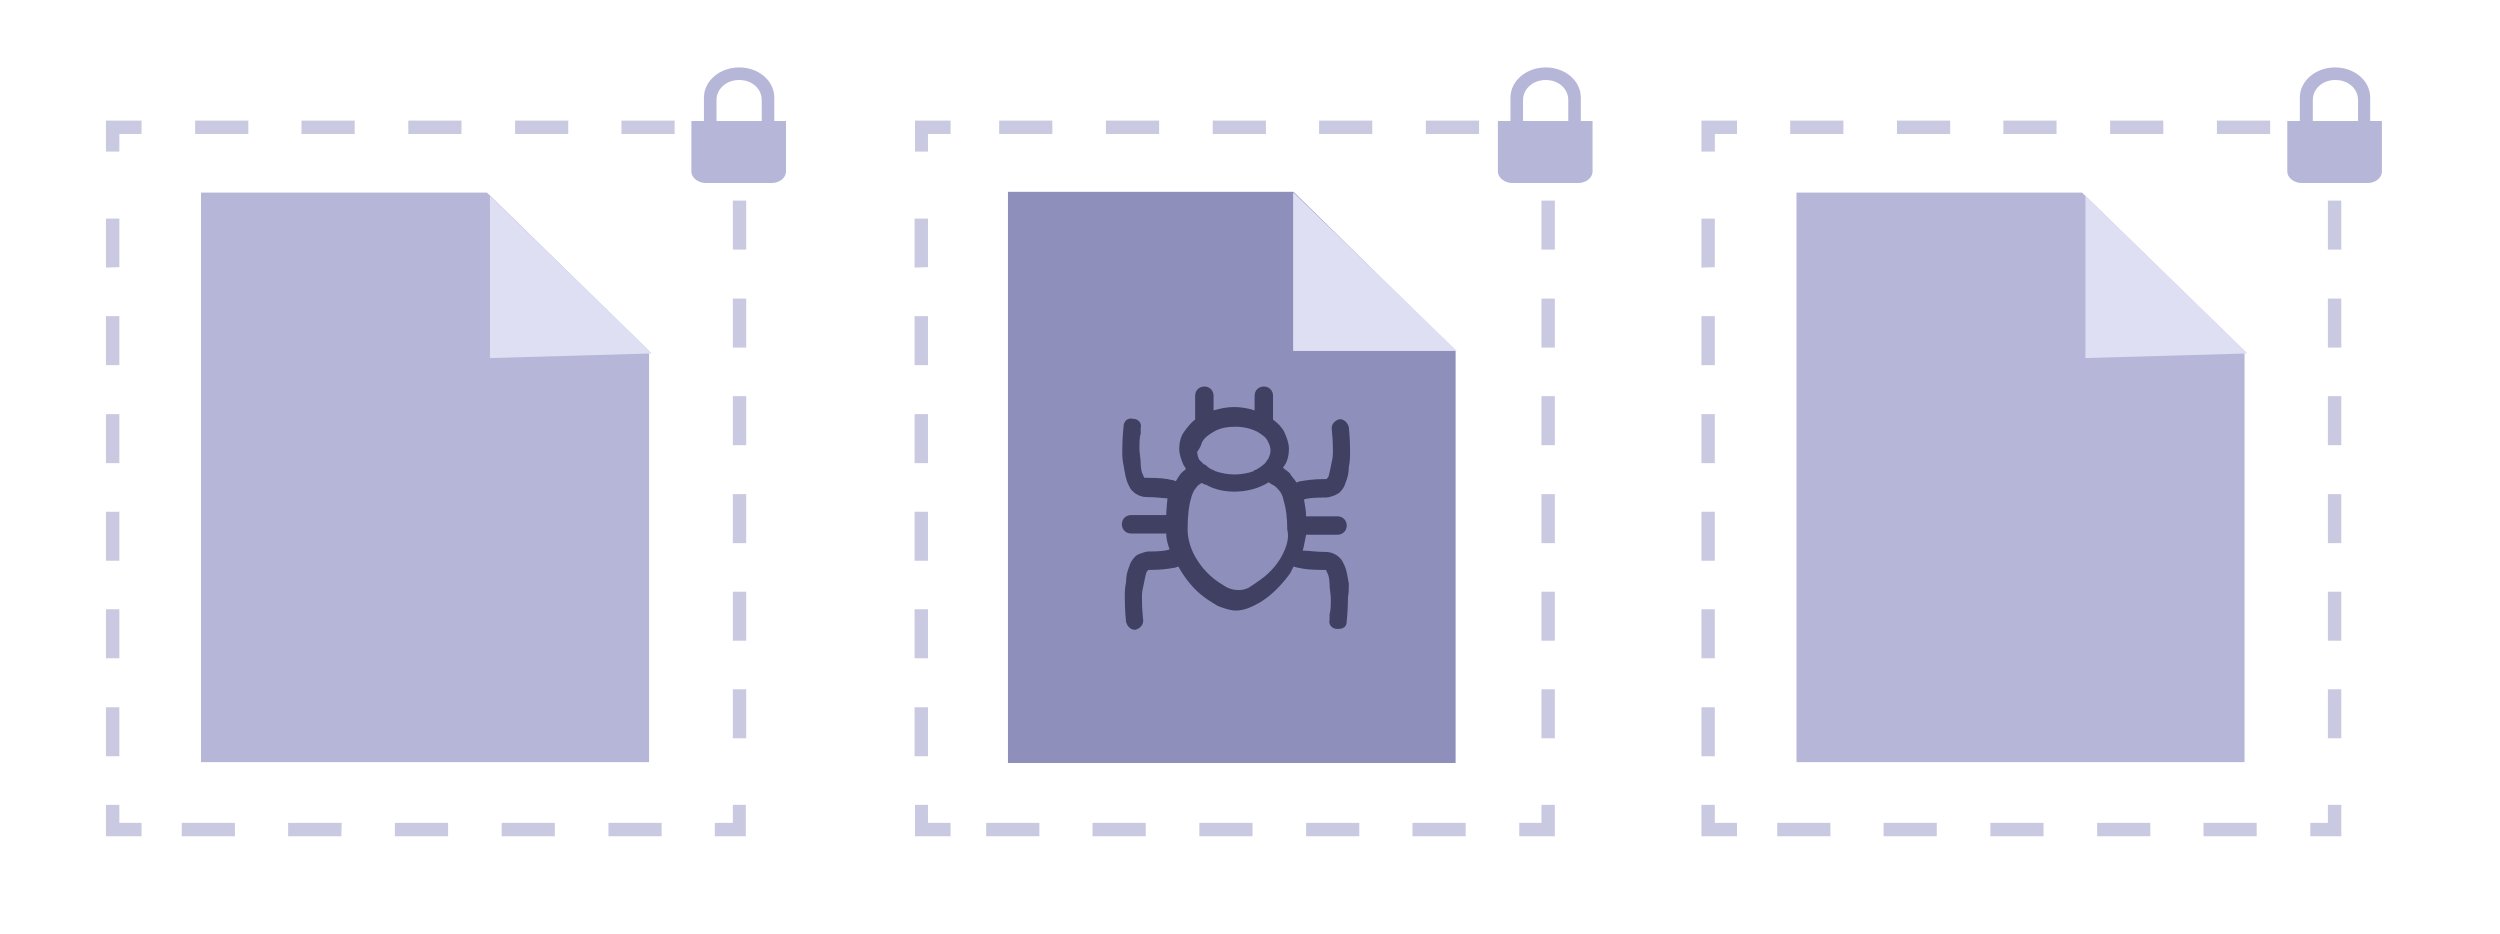
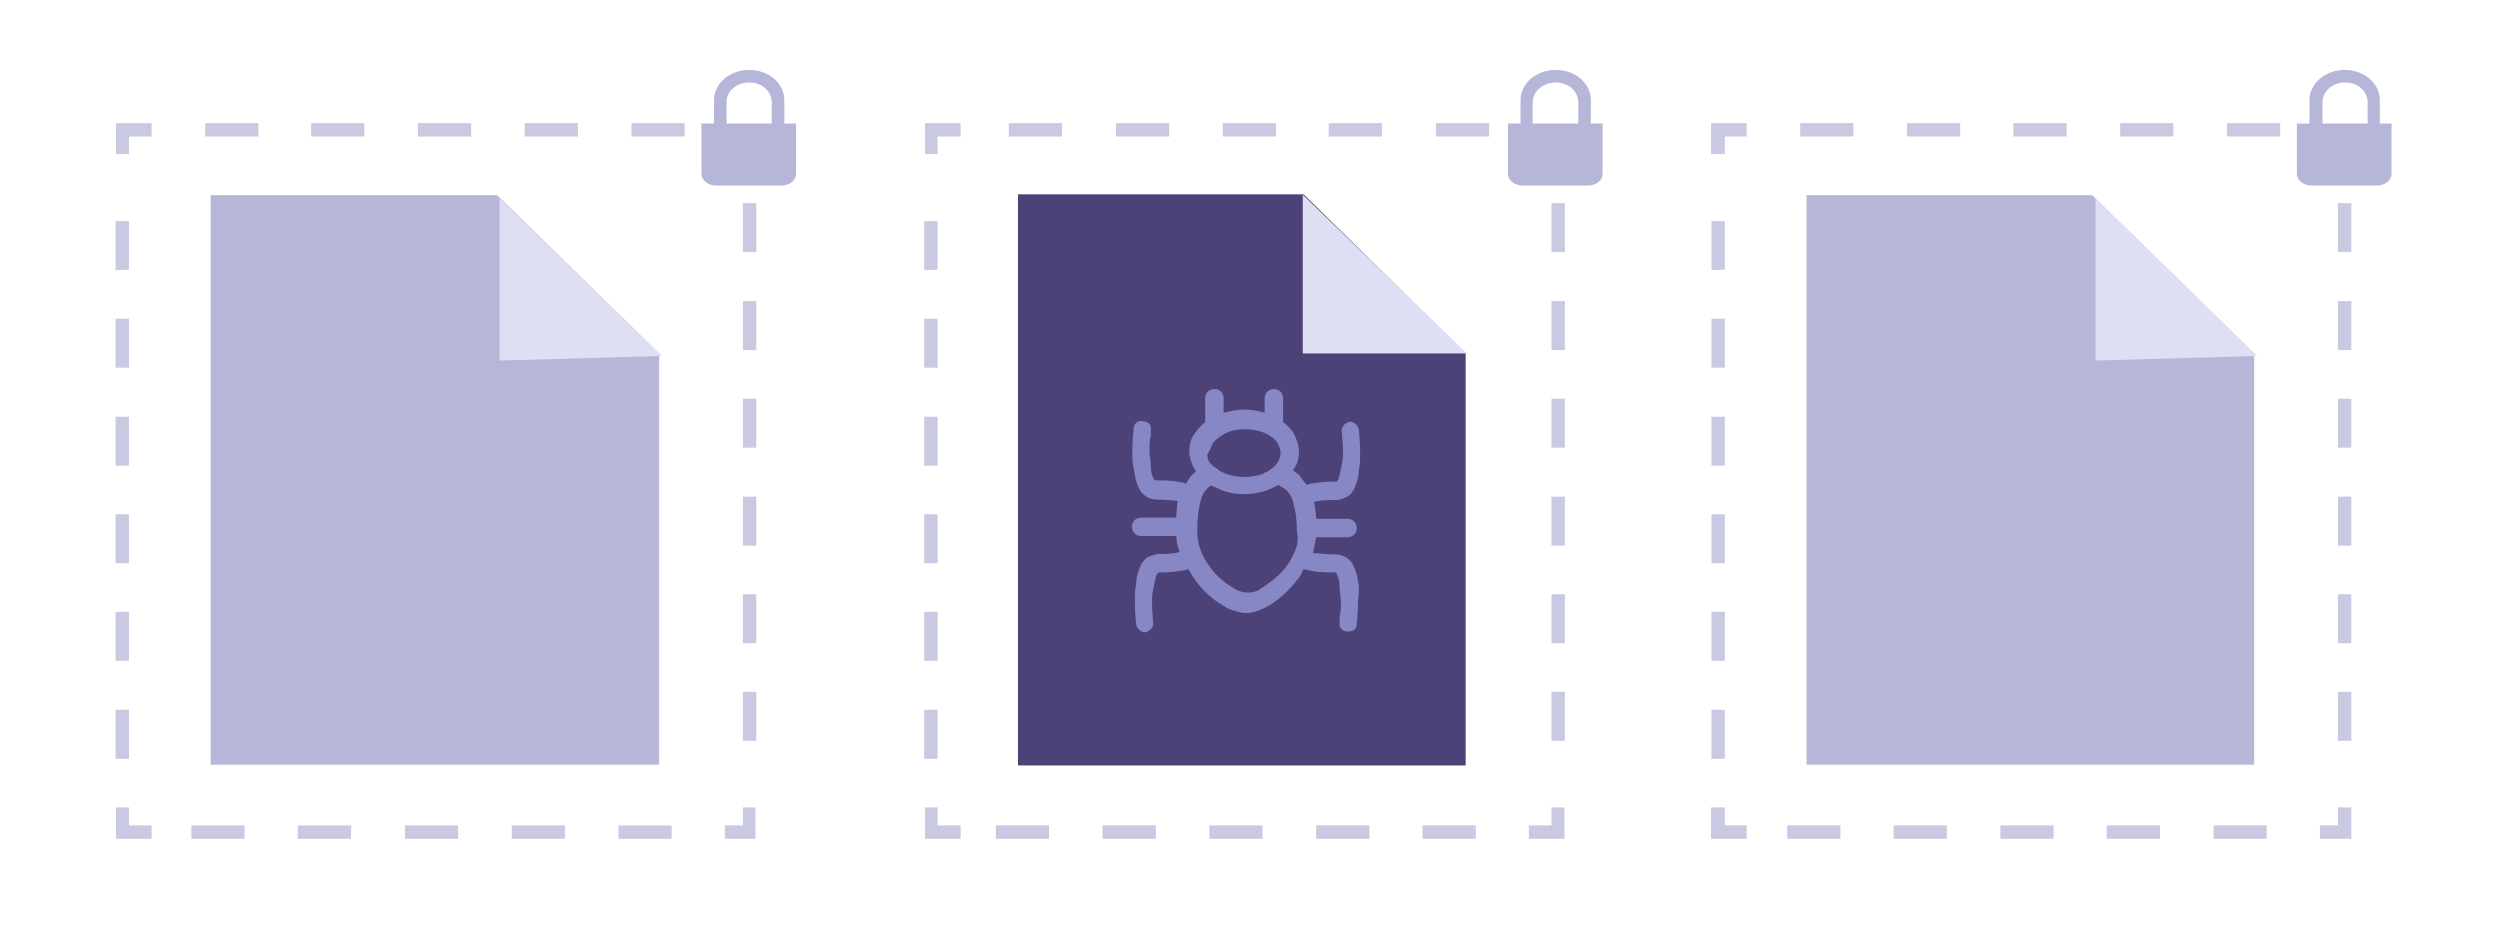
- <svg xmlns="http://www.w3.org/2000/svg" version="1.1" id="Layer_1" x="0px" y="0px" viewBox="-181 169 597 223" style="enable-background:new -181 169 597 223;" xml:space="preserve">
+ <svg xmlns="http://www.w3.org/2000/svg" version="1.1" id="Layer_1" x="0px" y="0px" viewBox="0 0 597 223" style="enable-background:new 0 0 597 223;" xml:space="preserve">
  <style type="text/css">
	.st0{fill:#B6B6D8;}
	.st1{fill:#DFDFF4;}
- 	.st2{fill:#8F8FBC;}
+ 	.st2{fill:#4C4277;}
	.st3{fill:#C9C9E2;}
- 	.st4{fill:#404063;}
+ 	.st4{fill:#8787C6;}
</style>
  <g>
    <g>
-       <polygon class="st0" points="-64.7,215 -133,215 -133,351 -26,351 -26,252.8   " />
+       <polygon class="st0" points="118.7,46.6 50.3,46.6 50.3,182.6 157.4,182.6 157.4,84.4   " />
    </g>
-     <polygon class="st1" points="-64,254.5 -25.3,253.4 -64,215.8  " />
+     <polygon class="st1" points="119.3,86.1 158.1,85 119.3,47.4  " />
  </g>
  <g>
    <g>
-       <polygon class="st0" points="316.2,215 248,215 248,351 355,351 355,252.8   " />
+       <polygon class="st0" points="499.6,46.6 431.4,46.6 431.4,182.6 538.3,182.6 538.3,84.4   " />
    </g>
-     <polygon class="st1" points="317,254.5 355.7,253.4 317,215.8  " />
+     <polygon class="st1" points="500.4,86.1 539,85 500.4,47.4  " />
  </g>
  <g>
-     <polygon class="st2" points="127.9,214.8 59.7,214.8 59.7,351.2 166.6,351.2 166.6,252.8  " />
-     <polygon class="st1" points="127.8,252.8 166.9,252.8 127.8,214.9  " />
+     <polygon class="st2" points="311.3,46.4 243.1,46.4 243.1,182.8 350,182.8 350,84.4  " />
+     <polygon class="st1" points="311.1,84.4 350.3,84.4 311.1,46.5  " />
  </g>
  <g>
-     <polygon class="st3" points="-6,361.2 -6,365.5 -10.3,365.5 -10.3,368.7 -2.9,368.7 -2.9,361.2  " />
-     <path class="st3" d="M-124.9,365.5h-12.7v3.2h12.7C-124.9,368.7-124.9,365.5-124.9,365.5z M-99.4,365.5h-12.8v3.2h12.7L-99.4,365.5   L-99.4,365.5z M-74,365.5h-12.7v3.2H-74V365.5z M-48.5,365.5h-12.7v3.2h12.7V365.5z M-23,365.5h-12.7v3.2H-23V365.5z" />
-     <polygon class="st3" points="-147.2,365.5 -152.5,365.5 -152.5,361.2 -155.7,361.2 -155.7,368.7 -147.2,368.7  " />
-     <path class="st3" d="M-152.5,232.8v-11.6h-3.2v11.7L-152.5,232.8L-152.5,232.8z M-152.5,256.2v-11.7h-3.2v11.7H-152.5z    M-152.5,279.5v-11.6h-3.2v11.7h3.2V279.5z M-152.5,302.9v-11.7h-3.2v11.7H-152.5z M-152.5,326.2v-11.7h-3.2v11.7H-152.5z    M-152.5,349.6v-11.7h-3.2v11.7H-152.5z" />
-     <polygon class="st3" points="-152.5,205.2 -152.5,201 -147.2,201 -147.2,197.8 -155.7,197.8 -155.7,205.2  " />
-     <path class="st3" d="M-32.6,201h12.7v-3.2h-12.7V201z M-58,201h12.7v-3.2H-58V201z M-83.5,201h12.7v-3.2h-12.7V201z M-109,201h12.7   v-3.2H-109V201z M-134.4,201h12.7v-3.2h-12.7V201z" />
-     <path class="st3" d="M-6,333.6v11.7h3.2v-11.7H-6z M-6,310.3V322h3.2v-11.7H-6z M-6,287v11.7h3.2V287H-6z M-6,263.6v11.7h3.2v-11.7   H-6z M-6,240.3V252h3.2v-11.7H-6z M-6,216.9v11.7h3.2v-11.7H-6z" />
-     <polygon class="st3" points="374.9,361.2 374.9,365.5 370.7,365.5 370.7,368.7 378.1,368.7 378.1,361.2  " />
-     <path class="st3" d="M256.1,365.5h-12.7v3.2h12.7V365.5z M281.5,365.5h-12.7v3.2h12.7V365.5z M307,365.5h-12.7v3.2H307V365.5z    M332.5,365.5h-12.7v3.2h12.7V365.5z M357.9,365.5h-12.7v3.2h12.7V365.5z" />
-     <polygon class="st3" points="233.8,365.5 228.5,365.5 228.5,361.2 225.3,361.2 225.3,368.7 233.8,368.7  " />
-     <path class="st3" d="M228.5,232.8v-11.6h-3.2v11.7L228.5,232.8L228.5,232.8z M228.5,256.2v-11.7h-3.2v11.7H228.5z M228.5,279.5   v-11.6h-3.2v11.7h3.2V279.5z M228.5,302.9v-11.7h-3.2v11.7H228.5z M228.5,326.2v-11.7h-3.2v11.7H228.5z M228.5,349.6v-11.7h-3.2   v11.7H228.5z" />
-     <polygon class="st3" points="228.5,205.2 228.5,201 233.8,201 233.8,197.8 225.3,197.8 225.3,205.2  " />
-     <path class="st3" d="M348.4,201h12.7v-3.2h-12.7V201z M322.9,201h12.7v-3.2h-12.7L322.9,201L322.9,201z M297.4,201h12.7v-3.2h-12.7   V201z M272,201h12.7v-3.2H272V201z M246.5,201h12.7v-3.2h-12.7V201z" />
-     <path class="st3" d="M374.9,333.6v11.7h3.2v-11.7H374.9z M374.9,310.3V322h3.2v-11.7H374.9z M374.9,287v11.7h3.2V287H374.9z    M374.9,263.6v11.7h3.2v-11.7H374.9z M374.9,240.3V252h3.2v-11.7H374.9z M374.9,216.9v11.7h3.2v-11.7H374.9z" />
-     <polygon class="st3" points="187.1,361.2 187.1,365.5 181.8,365.5 181.8,368.7 190.3,368.7 190.3,361.2  " />
-     <path class="st3" d="M67.2,365.5H54.5v3.2h12.7V365.5z M92.6,365.5H79.9v3.2h12.7V365.5z M118.1,365.5h-12.7v3.2h12.7V365.5z    M143.6,365.5h-12.7v3.2h12.7V365.5z M169,365.5h-12.7v3.2H169V365.5z" />
-     <polygon class="st3" points="46,365.5 40.6,365.5 40.6,361.2 37.5,361.2 37.5,368.7 46,368.7  " />
-     <path class="st3" d="M40.6,232.8v-11.6h-3.2v11.7L40.6,232.8L40.6,232.8z M40.6,256.2v-11.7h-3.2v11.7H40.6z M40.6,279.5v-11.6   h-3.2v11.7h3.2V279.5z M40.6,302.9v-11.7h-3.2v11.7H40.6z M40.6,326.2v-11.7h-3.2v11.7H40.6z M40.6,349.6v-11.7h-3.2v11.7H40.6z" />
-     <polygon class="st3" points="40.6,205.2 40.6,201 46,201 46,197.8 37.5,197.8 37.5,205.2  " />
-     <path class="st3" d="M159.5,201h12.7v-3.2h-12.7V201z M134,201h12.7v-3.2H134V201z M108.6,201h12.7v-3.2h-12.7V201z M83.1,201h12.7   v-3.2H83.1V201z M57.6,201h12.7v-3.2H57.6V201z" />
-     <path class="st3" d="M187.1,333.6v11.7h3.2v-11.7H187.1z M187.1,310.3V322h3.2v-11.7H187.1z M187.1,287v11.7h3.2V287H187.1z    M187.1,263.6v11.7h3.2v-11.7H187.1z M187.1,240.3V252h3.2v-11.7H187.1z M187.1,216.9v11.7h3.2v-11.7H187.1z" />
+     <polygon class="st3" points="177.4,192.8 177.4,197.1 173.1,197.1 173.1,200.3 180.4,200.3 180.4,192.8  " />
+     <path class="st3" d="M58.4,197.1H45.7v3.2h12.7C58.4,200.3,58.4,197.1,58.4,197.1z M83.9,197.1H71.1v3.2h12.7L83.9,197.1   L83.9,197.1z M109.3,197.1H96.7v3.2h12.7V197.1z M134.9,197.1h-12.7v3.2h12.7V197.1z M160.4,197.1h-12.7v3.2h12.7V197.1z" />
+     <polygon class="st3" points="36.2,197.1 30.8,197.1 30.8,192.8 27.7,192.8 27.7,200.3 36.2,200.3  " />
+     <path class="st3" d="M30.8,64.4V52.8h-3.2v11.7L30.8,64.4L30.8,64.4z M30.8,87.8V76.1h-3.2v11.7H30.8z M30.8,111.1V99.5h-3.2v11.7   h3.2V111.1z M30.8,134.5v-11.7h-3.2v11.7H30.8z M30.8,157.8v-11.7h-3.2v11.7H30.8z M30.8,181.2v-11.7h-3.2v11.7H30.8z" />
+     <polygon class="st3" points="30.8,36.8 30.8,32.6 36.2,32.6 36.2,29.4 27.7,29.4 27.7,36.8  " />
+     <path class="st3" d="M150.8,32.6h12.7v-3.2h-12.7V32.6z M125.3,32.6h12.7v-3.2h-12.7V32.6z M99.8,32.6h12.7v-3.2H99.8V32.6z    M74.3,32.6H87v-3.2H74.3V32.6z M49,32.6h12.7v-3.2H49V32.6z" />
+     <path class="st3" d="M177.4,165.2v11.7h3.2v-11.7H177.4z M177.4,141.9v11.7h3.2v-11.7H177.4z M177.4,118.6v11.7h3.2v-11.7H177.4z    M177.4,95.2v11.7h3.2V95.2H177.4z M177.4,71.9v11.7h3.2V71.9H177.4z M177.4,48.5v11.7h3.2V48.5H177.4z" />
+     <polygon class="st3" points="558.3,192.8 558.3,197.1 554,197.1 554,200.3 561.5,200.3 561.5,192.8  " />
+     <path class="st3" d="M439.5,197.1h-12.7v3.2h12.7V197.1z M464.9,197.1h-12.7v3.2h12.7V197.1z M490.4,197.1h-12.7v3.2h12.7V197.1z    M515.8,197.1h-12.7v3.2h12.7V197.1z M541.3,197.1h-12.7v3.2h12.7V197.1z" />
+     <polygon class="st3" points="417.1,197.1 411.9,197.1 411.9,192.8 408.6,192.8 408.6,200.3 417.1,200.3  " />
+     <path class="st3" d="M411.9,64.4V52.8h-3.2v11.7L411.9,64.4L411.9,64.4z M411.9,87.8V76.1h-3.2v11.7H411.9z M411.9,111.1V99.5h-3.2   v11.7h3.2V111.1z M411.9,134.5v-11.7h-3.2v11.7H411.9z M411.9,157.8v-11.7h-3.2v11.7H411.9z M411.9,181.2v-11.7h-3.2v11.7H411.9z" />
+     <polygon class="st3" points="411.9,36.8 411.9,32.6 417.1,32.6 417.1,29.4 408.6,29.4 408.6,36.8  " />
+     <path class="st3" d="M531.8,32.6h12.7v-3.2h-12.7V32.6z M506.3,32.6H519v-3.2h-12.7V32.6L506.3,32.6z M480.8,32.6h12.7v-3.2h-12.7   V32.6z M455.4,32.6h12.7v-3.2h-12.7V32.6z M429.9,32.6h12.7v-3.2h-12.7V32.6L429.9,32.6z" />
+     <path class="st3" d="M558.3,165.2v11.7h3.2v-11.7H558.3z M558.3,141.9v11.7h3.2v-11.7H558.3z M558.3,118.6v11.7h3.2v-11.7H558.3z    M558.3,95.2v11.7h3.2V95.2H558.3z M558.3,71.9v11.7h3.2V71.9H558.3z M558.3,48.5v11.7h3.2V48.5H558.3z" />
+     <polygon class="st3" points="370.5,192.8 370.5,197.1 365.1,197.1 365.1,200.3 373.6,200.3 373.6,192.8  " />
+     <path class="st3" d="M250.5,197.1h-12.7v3.2h12.7V197.1z M276,197.1h-12.7v3.2H276V197.1z M301.5,197.1h-12.7v3.2h12.7V197.1z    M327,197.1h-12.7v3.2H327V197.1z M352.4,197.1h-12.7v3.2h12.7V197.1z" />
+     <polygon class="st3" points="229.4,197.1 223.9,197.1 223.9,192.8 220.9,192.8 220.9,200.3 229.4,200.3  " />
+     <path class="st3" d="M223.9,64.4V52.8h-3.2v11.7L223.9,64.4L223.9,64.4z M223.9,87.8V76.1h-3.2v11.7H223.9z M223.9,111.1V99.5h-3.2   v11.7h3.2V111.1z M223.9,134.5v-11.7h-3.2v11.7H223.9z M223.9,157.8v-11.7h-3.2v11.7H223.9z M223.9,181.2v-11.7h-3.2v11.7H223.9z" />
+     <polygon class="st3" points="223.9,36.8 223.9,32.6 229.4,32.6 229.4,29.4 220.9,29.4 220.9,36.8  " />
+     <path class="st3" d="M342.9,32.6h12.7v-3.2h-12.7V32.6z M317.4,32.6H330v-3.2h-12.7V32.6z M292,32.6h12.7v-3.2H292V32.6z    M266.5,32.6h12.7v-3.2h-12.7V32.6z M240.9,32.6h12.7v-3.2h-12.7V32.6z" />
+     <path class="st3" d="M370.5,165.2v11.7h3.2v-11.7H370.5z M370.5,141.9v11.7h3.2v-11.7H370.5z M370.5,118.6v11.7h3.2v-11.7H370.5z    M370.5,95.2v11.7h3.2V95.2H370.5z M370.5,71.9v11.7h3.2V71.9H370.5z M370.5,48.5v11.7h3.2V48.5H370.5z" />
  </g>
  <g>
-     <path class="st4" d="M141.1,308.4c-0.3-1.6-0.5-3.5-1.3-4.9c-0.3-0.8-0.8-1.3-1.6-1.9c-0.8-0.5-1.6-0.8-2.7-0.8   c-2.4,0-4-0.3-4.9-0.3c-0.3,0-0.3,0-0.5,0c0.3-1.1,0.5-2.4,0.8-3.8h7.5c1.1,0,2.2-0.8,2.2-2.2c0-1.1-0.8-2.2-2.2-2.2h-7.5   c0-1.3-0.3-2.7-0.5-4c0.5-0.3,2.2-0.5,5.4-0.5c0.5,0,1.3-0.3,1.9-0.5c0.5-0.3,1.1-0.5,1.3-0.8c0.5-0.5,1.1-1.3,1.3-2.2   c0.5-1.1,0.8-2.4,0.8-3.8c0.3-1.3,0.3-2.7,0.3-3.8c0-3-0.3-5.7-0.3-5.7c-0.3-1.1-1.1-1.9-2.2-1.9c-1.1,0.3-1.9,1.1-1.9,2.2l0,0l0,0   c0,0.3,0.3,2.4,0.3,5.1c0,1.1,0,1.9-0.3,3c-0.3,1.3-0.5,2.7-0.8,3.5c-0.3,0.3-0.3,0.5-0.5,0.5c0,0,0,0-0.3,0   c-2.7,0-4.6,0.3-5.7,0.5c-0.5,0-0.8,0.3-1.1,0.3c-0.5-0.8-1.1-1.3-1.6-2.2c-0.5-0.5-1.1-0.8-1.6-1.3c0-0.3,0.3-0.3,0.3-0.5   c0.8-1.1,1.1-2.7,1.1-4c0-1.3-0.5-2.7-1.1-4c-0.5-1.1-1.6-2.2-2.7-3v-5.7c0-1.1-0.8-2.2-2.2-2.2c-1.1,0-2.2,0.8-2.2,2.2v3.5   c-1.6-0.5-3.2-0.8-4.9-0.8c-1.6,0-3.2,0.3-4.9,0.8v-3.5c0-1.1-0.8-2.2-2.2-2.2c-1.1,0-2.2,0.8-2.2,2.2v5.7c-1.1,0.8-1.9,1.9-2.7,3   c-0.8,1.1-1.1,2.7-1.1,4c0,1.3,0.5,2.7,1.1,4c0.3,0.3,0.3,0.5,0.5,0.8c-0.5,0.5-1.1,0.8-1.6,1.6c-0.3,0.5-0.5,0.8-0.8,1.3   c-0.3,0-0.5-0.3-1.1-0.3c-1.1-0.3-3-0.5-5.7-0.5h-0.3c0,0,0,0-0.3,0s-0.3-0.5-0.5-0.8c-0.3-0.5-0.5-1.6-0.5-2.7s-0.3-2.2-0.3-3.5   c0-1.3,0-2.7,0.3-3.5c0-0.5,0-0.8,0-1.1v-0.3l0,0l0,0c0.3-1.1-0.5-2.2-1.9-2.2c-1.1-0.3-2.2,0.5-2.2,1.9l0,0c0,0-0.3,2.7-0.3,5.7   c0,1.1,0,2.2,0.3,3.5c0.3,1.6,0.5,3.5,1.3,4.9c0.3,0.8,0.8,1.3,1.6,1.9c0.8,0.5,1.6,0.8,2.7,0.8c2.4,0,4,0.3,4.9,0.3   c0,0-0.3,2.7-0.3,4h-8.4c-1.1,0-2.2,0.8-2.2,2.2c0,1.1,0.8,2.2,2.2,2.2h8.4c0,1.3,0.3,2.4,0.8,3.8c-0.8,0.3-2.2,0.5-5.1,0.5   c-0.5,0-1.3,0.3-1.9,0.5c-0.6,0.2-1.1,0.5-1.3,0.8c-0.5,0.5-1.1,1.3-1.3,2.2c-0.5,1.1-0.8,2.4-0.8,3.8c-0.3,1.3-0.3,2.7-0.3,3.8   c0,3,0.3,5.7,0.3,5.7c0.3,1.1,1.1,1.9,2.2,1.9c1.1-0.3,1.9-1.1,1.9-2.2l0,0l0,0c0-0.3-0.3-2.4-0.3-5.1c0-1.1,0-1.9,0.3-3   c0.3-1.3,0.5-2.7,0.8-3.5c0.3-0.3,0.3-0.5,0.5-0.5c0,0,0,0,0.3,0c2.7,0,4.6-0.3,5.7-0.5c0.5,0,0.8-0.3,1.1-0.3   c1.3,2.4,3.2,4.9,5.4,6.7c1.3,1.1,2.7,1.9,4,2.7c1.3,0.5,3,1.1,4.3,1.1c1.9,0,3.8-0.8,5.7-1.9c2.7-1.6,5.1-4,7.3-7   c0.3-0.5,0.5-1.1,0.8-1.6c0.3,0,0.8,0.3,1.3,0.3c1.1,0.3,3,0.5,5.7,0.5h0.3c0,0,0,0,0.3,0s0.3,0.5,0.5,0.8c0.3,0.5,0.5,1.6,0.5,2.7   c0,1.1,0.3,2.2,0.3,3.5c0,1.3,0,2.7-0.3,3.5c0,0.5,0,0.8,0,1.1v0.3l0,0l0,0c-0.3,1.1,0.5,2.2,1.9,2.2s2.2-0.5,2.2-1.9l0,0   c0,0,0.3-2.7,0.3-5.7C141.1,310.5,141.1,309.4,141.1,308.4z M106,274.7c0.5-1.1,1.6-1.9,3-2.7s3.2-1.1,5.1-1.1   c2.4,0,4.9,0.8,6.2,1.9c0.8,0.5,1.3,1.1,1.6,1.9c0.3,0.5,0.5,1.3,0.5,1.9c0,0.8-0.3,1.3-0.5,1.9c-0.3,0.3-0.5,0.8-0.8,1.1   c-0.5,0.5-1.3,1.1-2.2,1.6c-0.3,0-0.3,0-0.5,0.3c-1.3,0.5-3,0.8-4.6,0.8s-3.2-0.3-4.6-0.8c-0.5-0.3-1.3-0.5-1.9-1.1   c-0.3-0.3-0.5-0.5-0.8-0.5c-0.3-0.3-0.8-0.8-1.1-1.1c-0.3-0.5-0.5-1.3-0.5-1.9C105.5,276,105.8,275.5,106,274.7z M125.7,300.5   c-1.1,2.7-3.2,5.1-5.4,6.7c-1.1,0.8-2.2,1.6-3.2,2.2c-1.1,0.5-1.9,0.5-2.4,0.5c-1.1,0-2.4-0.3-3.8-1.3c-2.2-1.3-4.3-3.2-5.9-5.7   c-1.6-2.4-2.4-5.1-2.4-7.5c0-3.2,0.3-5.7,0.8-7.3c0.3-1.3,0.8-2.2,1.3-2.7c0.3-0.5,0.8-0.8,1.3-1.1l0,0c0.3,0.3,0.5,0.3,1.1,0.5   c1.9,1.1,4.3,1.6,6.7,1.6c3,0,5.9-0.8,8.1-2.2c0.3,0,0.5,0.3,0.5,0.3c0.5,0.3,1.1,0.5,1.6,1.1c0.8,0.8,1.3,1.6,1.6,3.2   c0.5,1.6,0.8,3.8,0.8,6.7C126.8,297,126.5,298.7,125.7,300.5z" />
+     <path class="st4" d="M324.5,140c-0.3-1.6-0.5-3.5-1.3-4.9c-0.3-0.8-0.8-1.3-1.6-1.9c-0.8-0.5-1.6-0.8-2.7-0.8c-2.4,0-4-0.3-4.9-0.3   c-0.3,0-0.3,0-0.5,0c0.3-1.1,0.5-2.4,0.8-3.8h7.5c1.1,0,2.2-0.8,2.2-2.2c0-1.1-0.8-2.2-2.2-2.2h-7.5c0-1.3-0.3-2.7-0.5-4   c0.5-0.3,2.2-0.5,5.4-0.5c0.5,0,1.3-0.3,1.9-0.5c0.5-0.3,1.1-0.5,1.3-0.8c0.5-0.5,1.1-1.3,1.3-2.2c0.5-1.1,0.8-2.4,0.8-3.8   c0.3-1.3,0.3-2.7,0.3-3.8c0-3-0.3-5.7-0.3-5.7c-0.3-1.1-1.1-1.9-2.2-1.9c-1.1,0.3-1.9,1.1-1.9,2.2l0,0l0,0c0,0.3,0.3,2.4,0.3,5.1   c0,1.1,0,1.9-0.3,3c-0.3,1.3-0.5,2.7-0.8,3.5c-0.3,0.3-0.3,0.5-0.5,0.5c0,0,0,0-0.3,0c-2.7,0-4.6,0.3-5.7,0.5   c-0.5,0-0.8,0.3-1.1,0.3c-0.5-0.8-1.1-1.3-1.6-2.2c-0.5-0.5-1.1-0.8-1.6-1.3c0-0.3,0.3-0.3,0.3-0.5c0.8-1.1,1.1-2.7,1.1-4   s-0.5-2.7-1.1-4c-0.5-1.1-1.6-2.2-2.7-3v-5.7c0-1.1-0.8-2.2-2.2-2.2c-1.1,0-2.2,0.8-2.2,2.2v3.5c-1.6-0.5-3.2-0.8-4.9-0.8   c-1.6,0-3.2,0.3-4.9,0.8v-3.5c0-1.1-0.8-2.2-2.2-2.2c-1.1,0-2.2,0.8-2.2,2.2v5.7c-1.1,0.8-1.9,1.9-2.7,3c-0.8,1.1-1.1,2.7-1.1,4   s0.5,2.7,1.1,4c0.3,0.3,0.3,0.5,0.5,0.8c-0.5,0.5-1.1,0.8-1.6,1.6c-0.3,0.5-0.5,0.8-0.8,1.3c-0.3,0-0.5-0.3-1.1-0.3   c-1.1-0.3-3-0.5-5.7-0.5h-0.3c0,0,0,0-0.3,0c-0.3,0-0.3-0.5-0.5-0.8c-0.3-0.5-0.5-1.6-0.5-2.7s-0.3-2.2-0.3-3.5s0-2.7,0.3-3.5   c0-0.5,0-0.8,0-1.1v-0.3l0,0l0,0c0.3-1.1-0.5-2.2-1.9-2.2c-1.1-0.3-2.2,0.5-2.2,1.9l0,0c0,0-0.3,2.7-0.3,5.7c0,1.1,0,2.2,0.3,3.5   c0.3,1.6,0.5,3.5,1.3,4.9c0.3,0.8,0.8,1.3,1.6,1.9c0.8,0.5,1.6,0.8,2.7,0.8c2.4,0,4,0.3,4.9,0.3c0,0-0.3,2.7-0.3,4h-8.4   c-1.1,0-2.2,0.8-2.2,2.2c0,1.1,0.8,2.2,2.2,2.2h8.4c0,1.3,0.3,2.4,0.8,3.8c-0.8,0.3-2.2,0.5-5.1,0.5c-0.5,0-1.3,0.3-1.9,0.5   s-1.1,0.5-1.3,0.8c-0.5,0.5-1.1,1.3-1.3,2.2c-0.5,1.1-0.8,2.4-0.8,3.8c-0.3,1.3-0.3,2.7-0.3,3.8c0,3,0.3,5.7,0.3,5.7   c0.3,1.1,1.1,1.9,2.2,1.9c1.1-0.3,1.9-1.1,1.9-2.2l0,0l0,0c0-0.3-0.3-2.4-0.3-5.1c0-1.1,0-1.9,0.3-3c0.3-1.3,0.5-2.7,0.8-3.5   c0.3-0.3,0.3-0.5,0.5-0.5c0,0,0,0,0.3,0c2.7,0,4.6-0.3,5.7-0.5c0.5,0,0.8-0.3,1.1-0.3c1.3,2.4,3.2,4.9,5.4,6.7   c1.3,1.1,2.7,1.9,4,2.7c1.3,0.5,3,1.1,4.3,1.1c1.9,0,3.8-0.8,5.7-1.9c2.7-1.6,5.1-4,7.3-7c0.3-0.5,0.5-1.1,0.8-1.6   c0.3,0,0.8,0.3,1.3,0.3c1.1,0.3,3,0.5,5.7,0.5h0.3c0,0,0,0,0.3,0c0.3,0,0.3,0.5,0.5,0.8c0.3,0.5,0.5,1.6,0.5,2.7s0.3,2.2,0.3,3.5   s0,2.7-0.3,3.5c0,0.5,0,0.8,0,1.1v0.3l0,0l0,0c-0.3,1.1,0.5,2.2,1.9,2.2s2.2-0.5,2.2-1.9l0,0c0,0,0.3-2.7,0.3-5.7   C324.5,142.1,324.5,141,324.5,140z M289.4,106.3c0.5-1.1,1.6-1.9,3-2.7s3.2-1.1,5.1-1.1c2.4,0,4.9,0.8,6.2,1.9   c0.8,0.5,1.3,1.1,1.6,1.9c0.3,0.5,0.5,1.3,0.5,1.9c0,0.8-0.3,1.3-0.5,1.9c-0.3,0.3-0.5,0.8-0.8,1.1c-0.5,0.5-1.3,1.1-2.2,1.6   c-0.3,0-0.3,0-0.5,0.3c-1.3,0.5-3,0.8-4.6,0.8s-3.2-0.3-4.6-0.8c-0.5-0.3-1.3-0.5-1.9-1.1c-0.3-0.3-0.5-0.5-0.8-0.5   c-0.3-0.3-0.8-0.8-1.1-1.1c-0.3-0.5-0.5-1.3-0.5-1.9C288.9,107.6,289.1,107.1,289.4,106.3z M309,132.1c-1.1,2.7-3.2,5.1-5.4,6.7   c-1.1,0.8-2.2,1.6-3.2,2.2c-1.1,0.5-1.9,0.5-2.4,0.5c-1.1,0-2.4-0.3-3.8-1.3c-2.2-1.3-4.3-3.2-5.9-5.7c-1.6-2.4-2.4-5.1-2.4-7.5   c0-3.2,0.3-5.7,0.8-7.3c0.3-1.3,0.8-2.2,1.3-2.7c0.3-0.5,0.8-0.8,1.3-1.1l0,0c0.3,0.3,0.5,0.3,1.1,0.5c1.9,1.1,4.3,1.6,6.7,1.6   c3,0,5.9-0.8,8.1-2.2c0.3,0,0.5,0.3,0.5,0.3c0.5,0.3,1.1,0.5,1.6,1.1c0.8,0.8,1.3,1.6,1.6,3.2c0.5,1.6,0.8,3.8,0.8,6.7   C310.1,128.6,309.9,130.3,309,132.1z" />
  </g>
-   <path class="st0" d="M385,197.9v-5.6c0-4-3.7-7.2-8.4-7.2c-4.6,0-8.4,3.2-8.4,7.2v5.6h-3v3v5.6v3.4c0,1.7,1.8,2.8,3.4,2.8h15.8  c1.7,0,3.4-1.1,3.4-2.8v-3.4v-5.6v-3H385z M376.7,188.1c3.1,0,5.4,2.1,5.4,4.8v5h-10.8v-5C371.3,190.2,373.6,188.1,376.7,188.1z" />
-   <path class="st0" d="M196.5,197.9v-5.6c0-4-3.7-7.2-8.4-7.2c-4.6,0-8.4,3.2-8.4,7.2v5.6h-3v3v5.6v3.4c0,1.7,1.8,2.8,3.4,2.8h15.8  c1.7,0,3.4-1.1,3.4-2.8v-3.4v-5.6v-3H196.5z M188.1,188.1c3.1,0,5.4,2.1,5.4,4.8v5h-10.8v-5C182.7,190.2,185.1,188.1,188.1,188.1z" />
-   <path class="st0" d="M3.9,197.9v-5.6c0-4-3.7-7.2-8.4-7.2c-4.6,0-8.4,3.2-8.4,7.2v5.6h-3v3v5.6v3.4c0,1.7,1.8,2.8,3.4,2.8H3.3  c1.7,0,3.4-1.1,3.4-2.8v-3.4v-5.6v-3H3.9z M-4.5,188.1c3.1,0,5.4,2.1,5.4,4.8v5H-9.9v-5C-9.9,190.2-7.5,188.1-4.5,188.1z" />
+   <path class="st0" d="M568.3,29.5v-5.6c0-4-3.7-7.2-8.4-7.2c-4.6,0-8.4,3.2-8.4,7.2v5.6h-3v3v5.6v3.4c0,1.7,1.8,2.8,3.4,2.8h15.8  c1.7,0,3.4-1.1,3.4-2.8v-3.4v-5.6v-3H568.3z M560,19.7c3.1,0,5.4,2.1,5.4,4.8v5h-10.8v-5C554.6,21.8,557,19.7,560,19.7z" />
+   <path class="st0" d="M379.9,29.5v-5.6c0-4-3.7-7.2-8.4-7.2c-4.6,0-8.4,3.2-8.4,7.2v5.6h-3v3v5.6v3.4c0,1.7,1.8,2.8,3.4,2.8h15.8  c1.7,0,3.4-1.1,3.4-2.8v-3.4v-5.6v-3H379.9z M371.5,19.7c3.1,0,5.4,2.1,5.4,4.8v5H366v-5C366,21.8,368.5,19.7,371.5,19.7z" />
+   <path class="st0" d="M187.3,29.5v-5.6c0-4-3.7-7.2-8.4-7.2c-4.6,0-8.4,3.2-8.4,7.2v5.6h-3v3v5.6v3.4c0,1.7,1.8,2.8,3.4,2.8h15.8  c1.7,0,3.4-1.1,3.4-2.8v-3.4v-5.6v-3H187.3z M178.9,19.7c3.1,0,5.4,2.1,5.4,4.8v5h-10.8v-5C173.4,21.8,175.9,19.7,178.9,19.7z" />
</svg>
